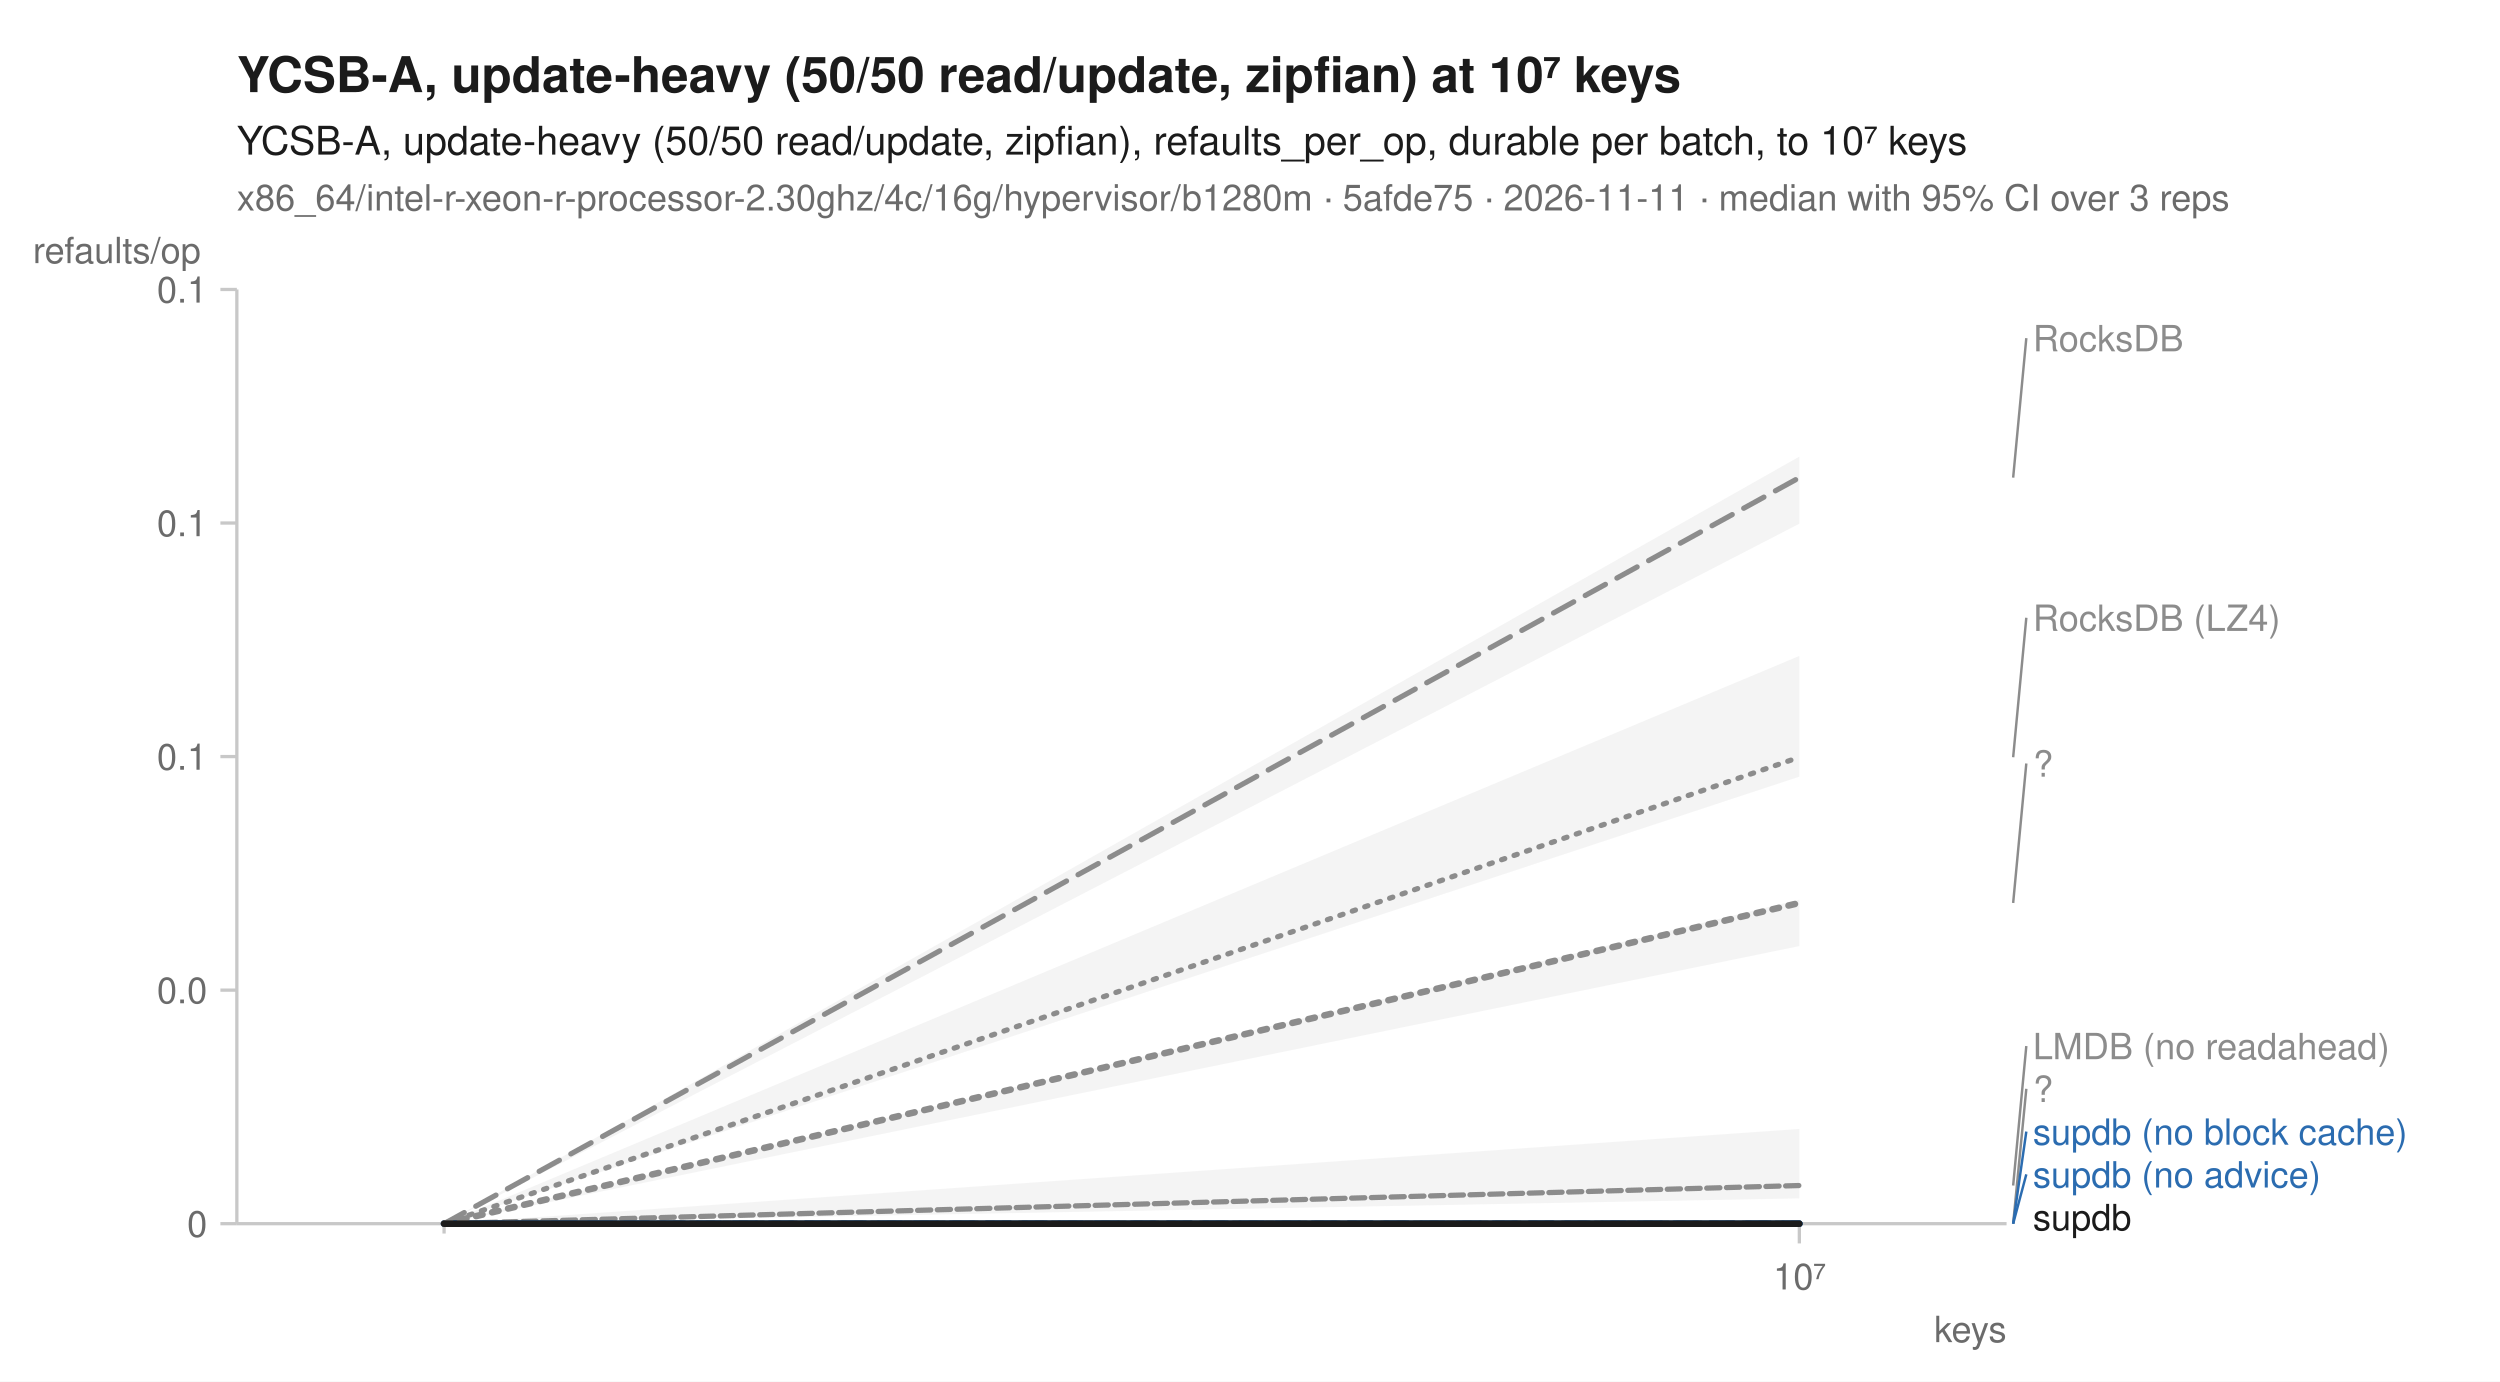
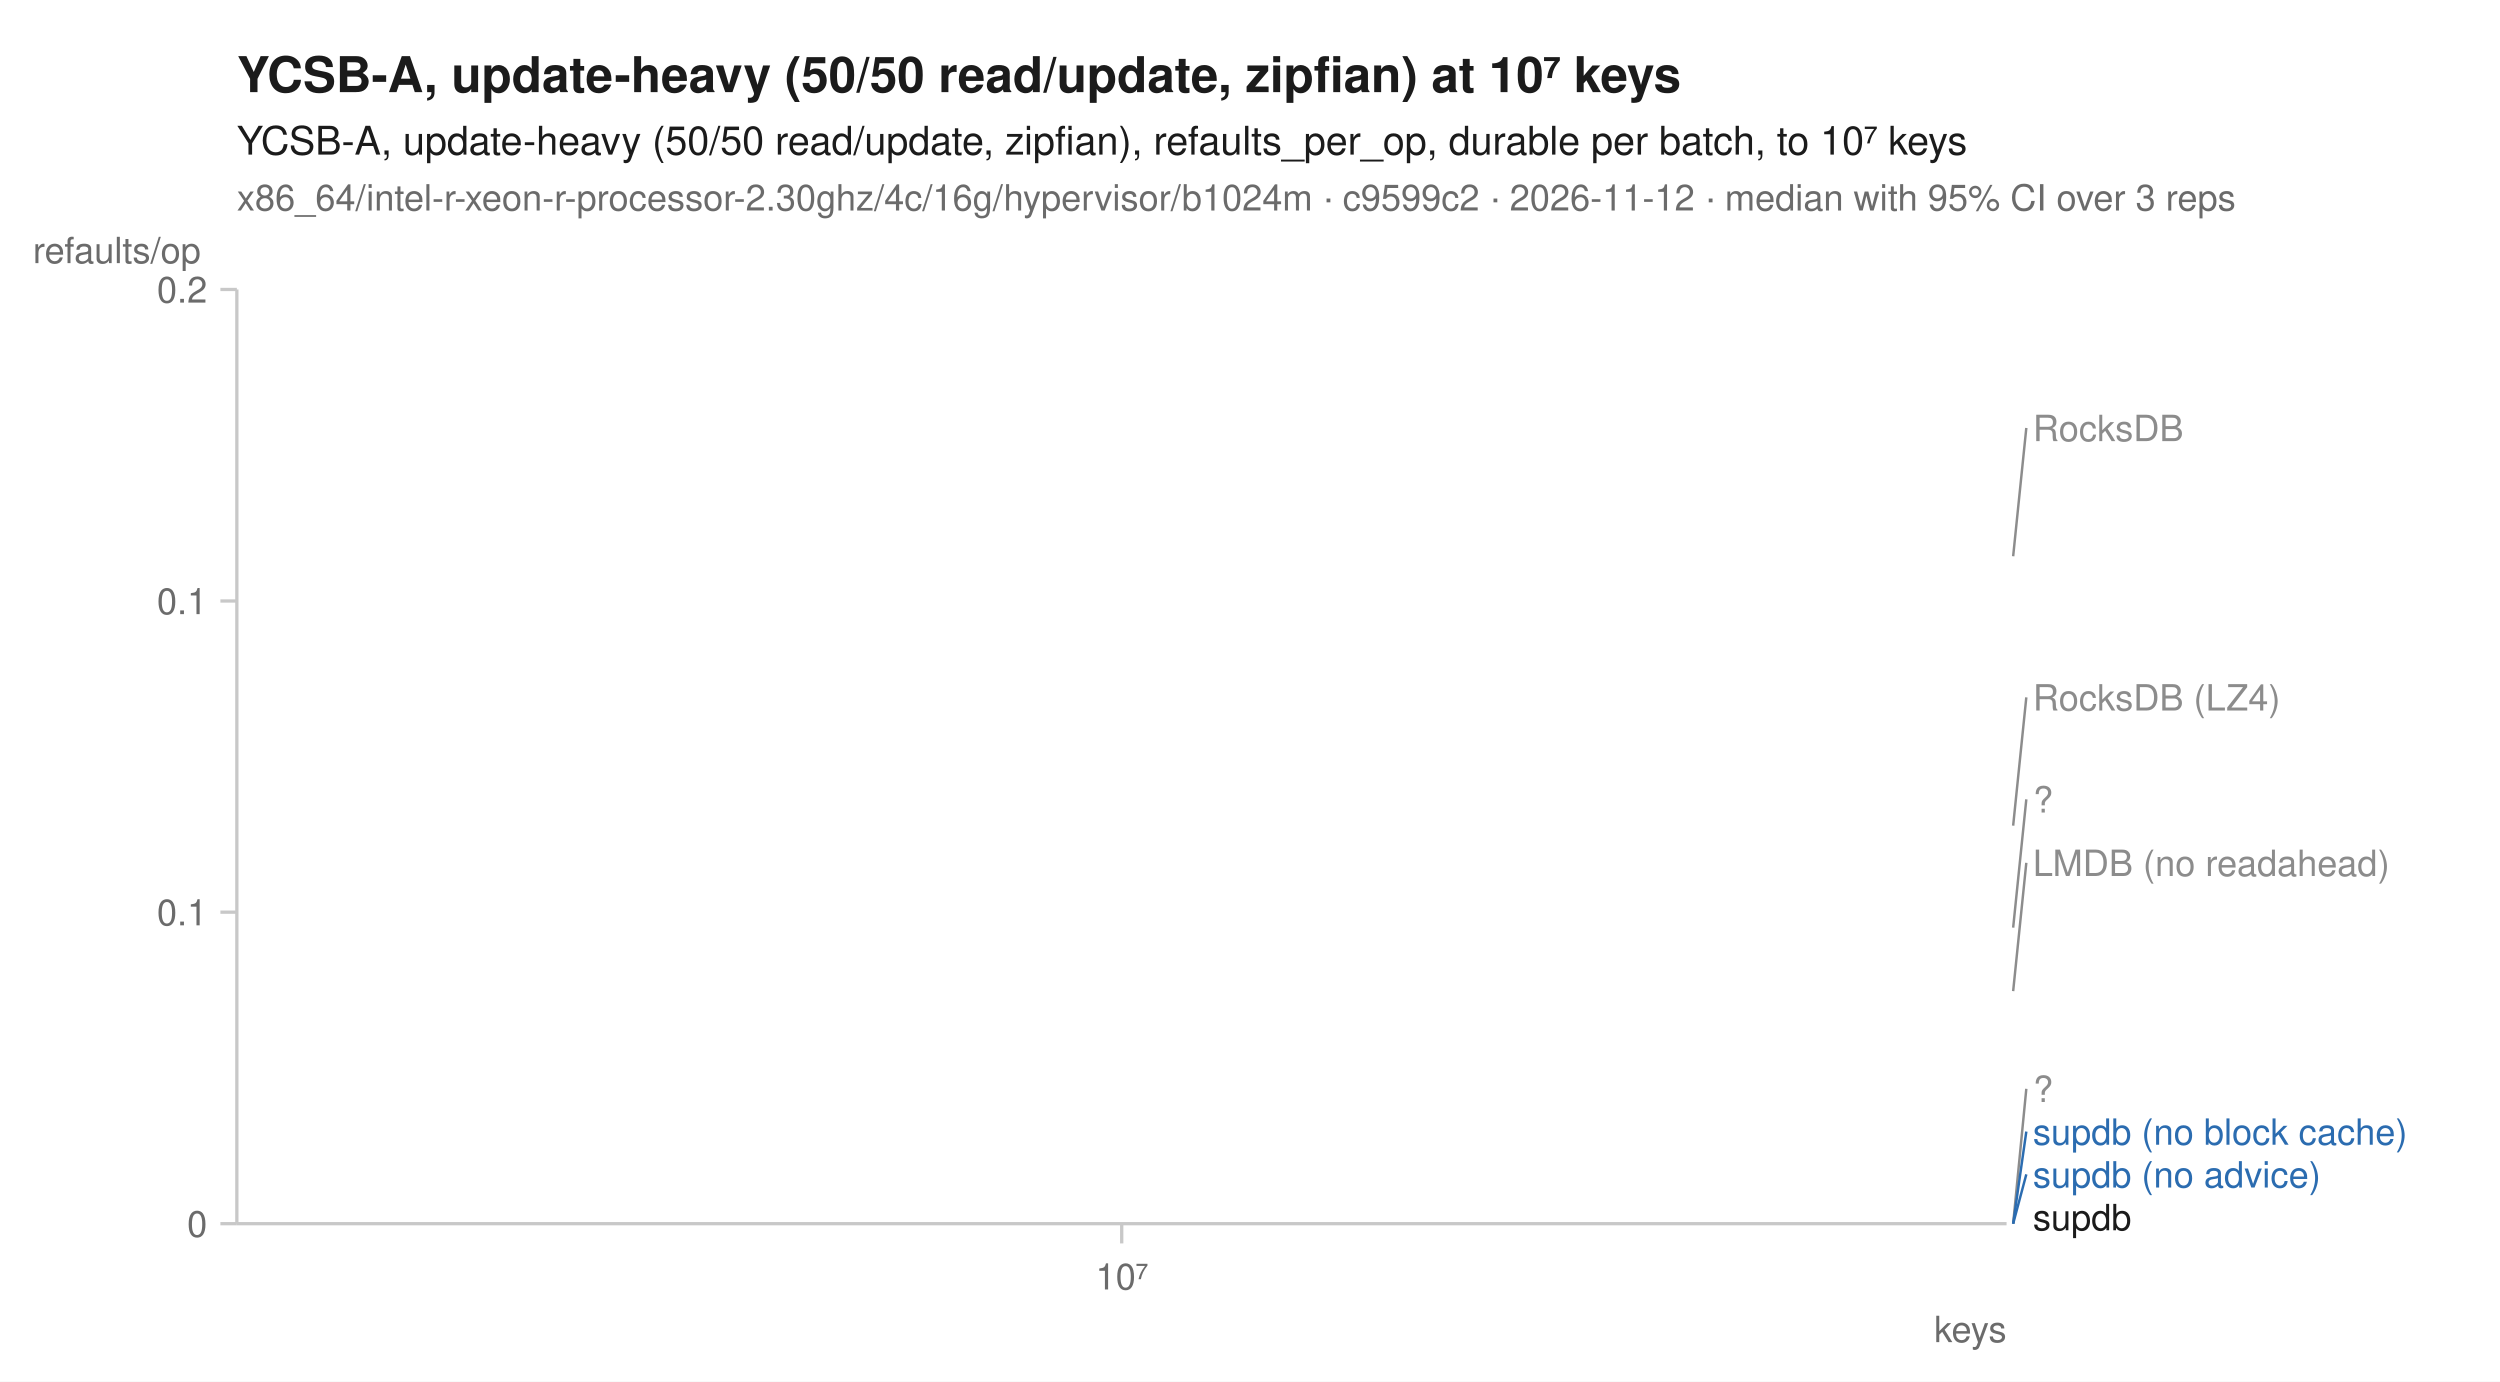
<svg xmlns="http://www.w3.org/2000/svg" width="760" height="420" viewBox="0 0 760 420" font-family="-apple-system, BlinkMacSystemFont, 'Segoe UI', Helvetica, Arial, sans-serif" fill="#1b1b1b">
  <rect width="760" height="420" fill="white" />
  <text x="72" y="28" font-size="15" font-weight="600">YCSB-A, update-heavy (50/50 read/update, zipfian) at 10⁷ keys</text>
  <text x="72" y="47" font-size="12">YCSB-A, update-heavy (50/50 read/update, zipfian), refaults_per_op, durable per batch, to 10⁷ keys</text>
-   <text x="72" y="64" font-size="11" fill="#6b6b6b">x86_64/intel-r-xeon-r-processor-2.30ghz/4c/16g/hypervisor/b1280m · 5afde75 · 2026-11-11 · median with 95% CI over 3 reps</text>
+   <text x="72" y="64" font-size="11" fill="#6b6b6b">x86_64/intel-r-xeon-r-processor-2.30ghz/4c/16g/hypervisor/b1024m · c9599c2 · 2026-11-12 · median with 95% CI over 3 reps</text>
  <line x1="72" y1="372" x2="610" y2="372" stroke="#c8c8c8" stroke-width="1" />
  <line x1="72" y1="88" x2="72" y2="372" stroke="#c8c8c8" stroke-width="1" />
-   <line x1="135.0" y1="372" x2="135.0" y2="375" stroke="#c8c8c8" stroke-width="1" />
-   <line x1="547.0" y1="372" x2="547.0" y2="378" stroke="#c8c8c8" stroke-width="1" />
-   <text x="547.0" y="392" font-size="11" text-anchor="middle" fill="#6b6b6b">10⁷</text>
+   <line x1="341.0" y1="372" x2="341.0" y2="378" stroke="#c8c8c8" stroke-width="1" />
+   <text x="341.0" y="392" font-size="11" text-anchor="middle" fill="#6b6b6b">10⁷</text>
  <text x="610" y="408" font-size="11" text-anchor="end" fill="#6b6b6b">keys</text>
  <line x1="67" y1="372.0" x2="72" y2="372.0" stroke="#c8c8c8" stroke-width="1" />
  <text x="63" y="376.0" font-size="11" text-anchor="end" fill="#6b6b6b">0</text>
-   <line x1="67" y1="301.0" x2="72" y2="301.0" stroke="#c8c8c8" stroke-width="1" />
-   <text x="63" y="305.0" font-size="11" text-anchor="end" fill="#6b6b6b">0.0</text>
-   <line x1="67" y1="230.0" x2="72" y2="230.0" stroke="#c8c8c8" stroke-width="1" />
-   <text x="63" y="234.0" font-size="11" text-anchor="end" fill="#6b6b6b">0.1</text>
-   <line x1="67" y1="159.0" x2="72" y2="159.0" stroke="#c8c8c8" stroke-width="1" />
-   <text x="63" y="163.0" font-size="11" text-anchor="end" fill="#6b6b6b">0.1</text>
+   <line x1="67" y1="277.3" x2="72" y2="277.3" stroke="#c8c8c8" stroke-width="1" />
+   <text x="63" y="281.3" font-size="11" text-anchor="end" fill="#6b6b6b">0.1</text>
+   <line x1="67" y1="182.7" x2="72" y2="182.7" stroke="#c8c8c8" stroke-width="1" />
+   <text x="63" y="186.7" font-size="11" text-anchor="end" fill="#6b6b6b">0.1</text>
  <line x1="67" y1="88.0" x2="72" y2="88.0" stroke="#c8c8c8" stroke-width="1" />
-   <text x="63" y="92.0" font-size="11" text-anchor="end" fill="#6b6b6b">0.1</text>
+   <text x="63" y="92.0" font-size="11" text-anchor="end" fill="#6b6b6b">0.2</text>
  <text x="10" y="80" font-size="11" text-anchor="start" fill="#6b6b6b">refaults/op</text>
-   <path d="M135.0,372.0 L547.0,199.4 L547.0,236.1 L135.0,372.0 Z" fill="#8c8c8c" fill-opacity="0.10" />
-   <path d="M135.0,372.0 L547.0,343.2 L547.0,364.3 L135.0,372.0 Z" fill="#8c8c8c" fill-opacity="0.10" />
-   <path d="M135.0,372.0 L547.0,372.0 L547.0,372.0 L135.0,372.0 Z" fill="#8c8c8c" fill-opacity="0.10" />
-   <path d="M135.0,372.0 L547.0,138.8 L547.0,159.2 L135.0,372.0 Z" fill="#8c8c8c" fill-opacity="0.10" />
-   <path d="M135.0,372.0 L547.0,372.0 L547.0,372.0 L135.0,372.0 Z" fill="#2b6cb0" fill-opacity="0.10" />
-   <path d="M135.0,372.0 L547.0,372.0 L547.0,372.0 L135.0,372.0 Z" fill="#2b6cb0" fill-opacity="0.10" />
-   <path d="M135.0,372.0 L547.0,273.5 L547.0,287.6 L135.0,372.0 Z" fill="#8c8c8c" fill-opacity="0.10" />
-   <path d="M135.0,372.0 L547.0,372.0 L547.0,372.0 L135.0,372.0 Z" fill="#1b1b1b" fill-opacity="0.10" />
-   <path d="M135.0,372.0 L547.0,230.2 " fill="none" stroke="#8c8c8c" stroke-width="1.6" stroke-linejoin="round" stroke-linecap="round" stroke-dasharray="1,3" />
-   <path d="M135.0,372.0 L547.0,360.4 " fill="none" stroke="#8c8c8c" stroke-width="1.6" stroke-linejoin="round" stroke-linecap="round" stroke-dasharray="4,2" />
-   <path d="M135.0,372.0 L547.0,372.0 " fill="none" stroke="#8c8c8c" stroke-width="2" stroke-linejoin="round" stroke-linecap="round" stroke-dasharray="2,3" />
-   <path d="M135.0,372.0 L547.0,145.2 " fill="none" stroke="#8c8c8c" stroke-width="1.6" stroke-linejoin="round" stroke-linecap="round" stroke-dasharray="7,4" />
-   <path d="M135.0,372.0 L547.0,372.0 " fill="none" stroke="#2b6cb0" stroke-width="2" stroke-linejoin="round" stroke-linecap="round" stroke-dasharray="7,4" />
-   <path d="M135.0,372.0 L547.0,372.0 " fill="none" stroke="#2b6cb0" stroke-width="2" stroke-linejoin="round" stroke-linecap="round" />
-   <path d="M135.0,372.0 L547.0,274.5 " fill="none" stroke="#8c8c8c" stroke-width="2" stroke-linejoin="round" stroke-linecap="round" stroke-dasharray="2,3" />
-   <path d="M135.0,372.0 L547.0,372.0 " fill="none" stroke="#1b1b1b" stroke-width="2" stroke-linejoin="round" stroke-linecap="round" />
-   <line x1="612.0" y1="145.2" x2="616.0" y2="102.8" stroke="#8c8c8c" stroke-width="0.75" />
-   <text x="618.0" y="106.8" font-size="11" fill="#8c8c8c">RocksDB</text>
-   <line x1="612.0" y1="230.2" x2="616.0" y2="187.8" stroke="#8c8c8c" stroke-width="0.75" />
-   <text x="618.0" y="191.8" font-size="11" fill="#8c8c8c">RocksDB (LZ4)</text>
-   <line x1="612.0" y1="274.5" x2="616.0" y2="232.1" stroke="#8c8c8c" stroke-width="0.75" />
-   <text x="618.0" y="236.1" font-size="11" fill="#8c8c8c">?</text>
-   <line x1="612.0" y1="360.4" x2="616.0" y2="318.0" stroke="#8c8c8c" stroke-width="0.75" />
-   <text x="618.0" y="322.0" font-size="11" fill="#8c8c8c">LMDB (no readahead)</text>
+   <path d="M341.0,251.0 " fill="none" stroke="#8c8c8c" stroke-width="1.6" stroke-linejoin="round" stroke-linecap="round" stroke-dasharray="1,3" />
+   <path d="M341.0,301.3 " fill="none" stroke="#8c8c8c" stroke-width="1.6" stroke-linejoin="round" stroke-linecap="round" stroke-dasharray="4,2" />
+   <path d="M341.0,372.0 " fill="none" stroke="#8c8c8c" stroke-width="2" stroke-linejoin="round" stroke-linecap="round" stroke-dasharray="2,3" />
+   <path d="M341.0,169.1 " fill="none" stroke="#8c8c8c" stroke-width="1.6" stroke-linejoin="round" stroke-linecap="round" stroke-dasharray="7,4" />
+   <path d="M341.0,372.0 " fill="none" stroke="#2b6cb0" stroke-width="2" stroke-linejoin="round" stroke-linecap="round" stroke-dasharray="7,4" />
+   <path d="M341.0,372.0 " fill="none" stroke="#2b6cb0" stroke-width="2" stroke-linejoin="round" stroke-linecap="round" />
+   <path d="M341.0,282.0 " fill="none" stroke="#8c8c8c" stroke-width="2" stroke-linejoin="round" stroke-linecap="round" stroke-dasharray="2,3" />
+   <path d="M341.0,372.0 " fill="none" stroke="#1b1b1b" stroke-width="2" stroke-linejoin="round" stroke-linecap="round" />
+   <line x1="612.0" y1="169.1" x2="616.0" y2="130.1" stroke="#8c8c8c" stroke-width="0.75" />
+   <text x="618.0" y="134.1" font-size="11" fill="#8c8c8c">RocksDB</text>
+   <line x1="612.0" y1="251.0" x2="616.0" y2="212.0" stroke="#8c8c8c" stroke-width="0.75" />
+   <text x="618.0" y="216.0" font-size="11" fill="#8c8c8c">RocksDB (LZ4)</text>
+   <line x1="612.0" y1="282.0" x2="616.0" y2="243.0" stroke="#8c8c8c" stroke-width="0.75" />
+   <text x="618.0" y="247.0" font-size="11" fill="#8c8c8c">?</text>
+   <line x1="612.0" y1="301.3" x2="616.0" y2="262.3" stroke="#8c8c8c" stroke-width="0.75" />
+   <text x="618.0" y="266.3" font-size="11" fill="#8c8c8c">LMDB (no readahead)</text>
  <line x1="612.0" y1="372.0" x2="616.0" y2="331.0" stroke="#8c8c8c" stroke-width="0.75" />
  <text x="618.0" y="335.0" font-size="11" fill="#8c8c8c">?</text>
  <line x1="612.0" y1="372.0" x2="616.0" y2="344.0" stroke="#2b6cb0" stroke-width="0.75" />
  <text x="618.0" y="348.0" font-size="11" fill="#2b6cb0">supdb (no block cache)</text>
  <line x1="612.0" y1="372.0" x2="616.0" y2="357.0" stroke="#2b6cb0" stroke-width="0.75" />
  <text x="618.0" y="361.0" font-size="11" fill="#2b6cb0">supdb (no advice)</text>
  <text x="618.0" y="374.0" font-size="11" fill="#1b1b1b">supdb</text>
</svg>
